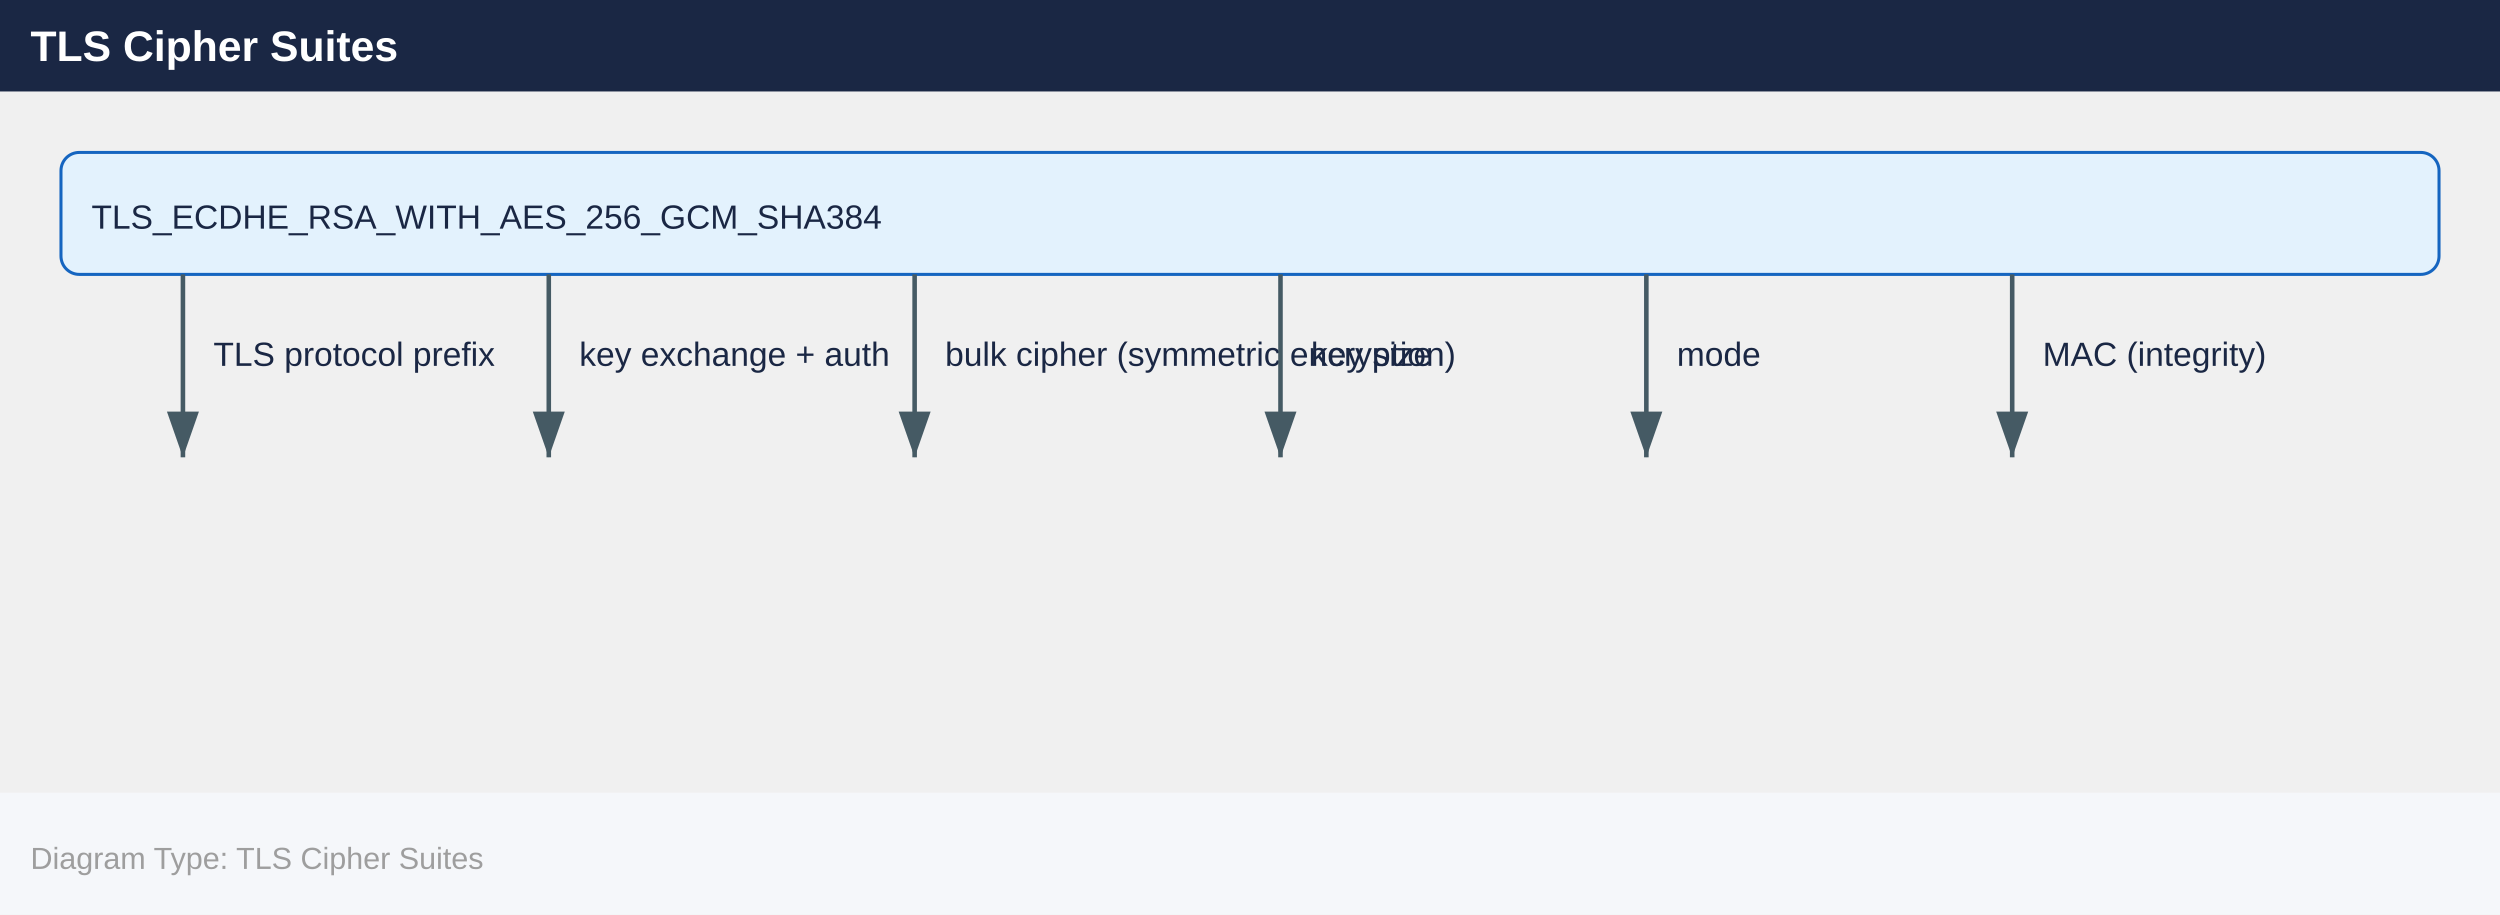
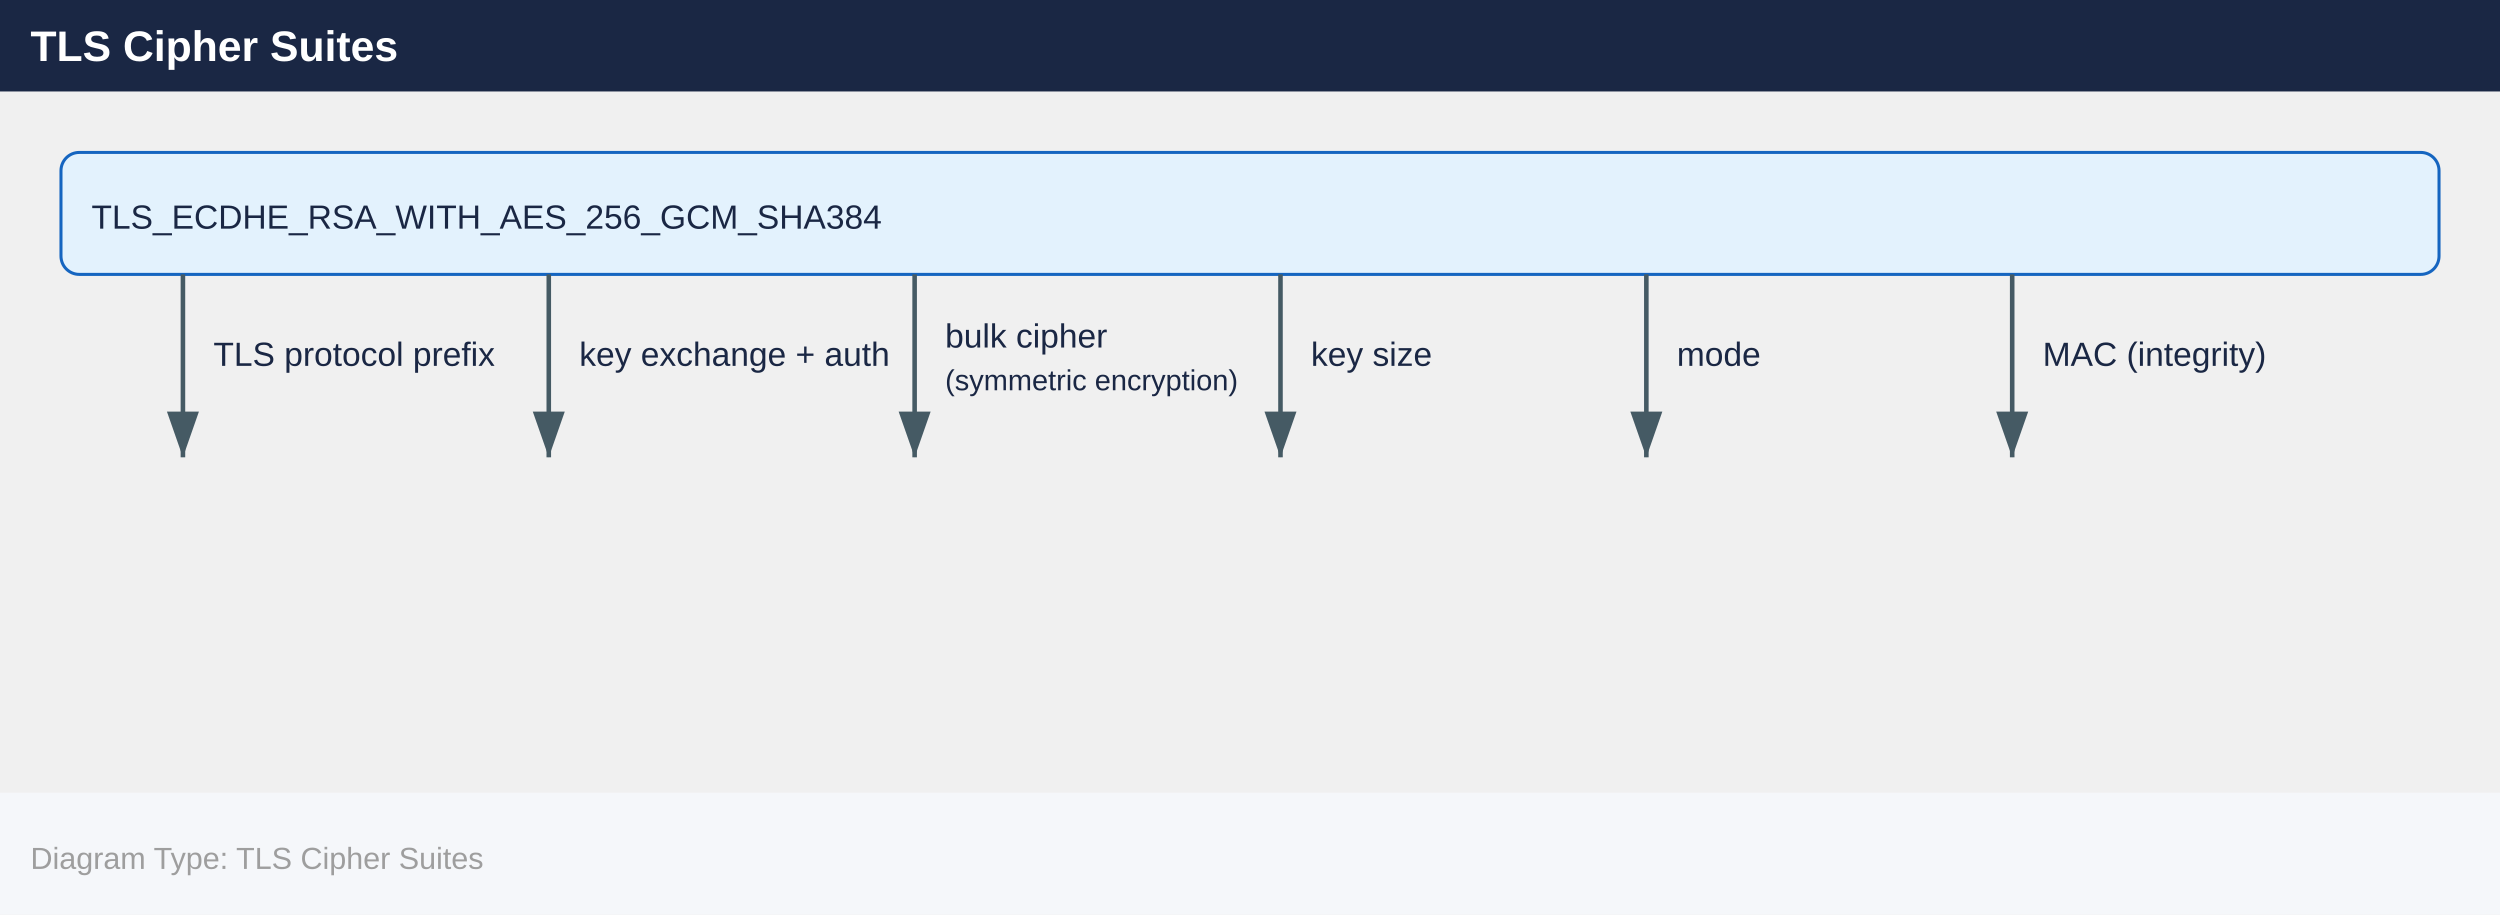
<svg xmlns="http://www.w3.org/2000/svg" width="820" height="300" viewBox="0 0 820 300">
  <defs>
    <marker id="arrowhead" markerWidth="10" markerHeight="7" refX="10" refY="3.5" orient="auto">
      <polygon points="0 0, 10 3.5, 0 7" fill="#455a64" />
    </marker>
  </defs>
  <rect x="0" y="0" width="820" height="30" fill="#1a2744" />
  <text x="10" y="20" font-family="Arial,Helvetica,sans-serif" font-size="14" font-weight="bold" fill="#ffffff">TLS Cipher Suites</text>
  <rect x="20" y="50" width="780" height="40" rx="6" fill="#e3f2fd" stroke="#1565c0" />
  <text x="30" y="75" font-family="Arial,Helvetica,sans-serif" font-size="11" fill="#1a2744">TLS_ECDHE_RSA_WITH_AES_256_GCM_SHA384</text>
  <line x1="60" y1="90" x2="60" y2="150" stroke="#455a64" stroke-width="1.5" marker-end="url(#arrowhead)" />
  <text x="70" y="120" font-family="Arial,Helvetica,sans-serif" font-size="11" fill="#1a2744">TLS protocol prefix</text>
  <line x1="180" y1="90" x2="180" y2="150" stroke="#455a64" stroke-width="1.5" marker-end="url(#arrowhead)" />
  <text x="190" y="120" font-family="Arial,Helvetica,sans-serif" font-size="11" fill="#1a2744">key exchange + auth</text>
  <line x1="300" y1="90" x2="300" y2="150" stroke="#455a64" stroke-width="1.5" marker-end="url(#arrowhead)" />
-   <text x="310" y="120" font-family="Arial,Helvetica,sans-serif" font-size="11" fill="#1a2744">bulk cipher (symmetric encryption)</text>
+   <text x="310" y="114" font-family="Arial,Helvetica,sans-serif" font-size="11" fill="#1a2744">bulk cipher</text>
+   <text x="310" y="128" font-family="Arial,Helvetica,sans-serif" font-size="9.5" fill="#1a2744">(symmetric encryption)</text>
  <line x1="420" y1="90" x2="420" y2="150" stroke="#455a64" stroke-width="1.5" marker-end="url(#arrowhead)" />
  <text x="430" y="120" font-family="Arial,Helvetica,sans-serif" font-size="11" fill="#1a2744">key size</text>
  <line x1="540" y1="90" x2="540" y2="150" stroke="#455a64" stroke-width="1.5" marker-end="url(#arrowhead)" />
  <text x="550" y="120" font-family="Arial,Helvetica,sans-serif" font-size="11" fill="#1a2744">mode</text>
  <line x1="660" y1="90" x2="660" y2="150" stroke="#455a64" stroke-width="1.5" marker-end="url(#arrowhead)" />
  <text x="670" y="120" font-family="Arial,Helvetica,sans-serif" font-size="11" fill="#1a2744">MAC (integrity)</text>
  <rect x="0" y="260" width="820" height="40" fill="#f5f7fa" />
  <text x="10" y="285" font-family="Arial,Helvetica,sans-serif" font-size="10" fill="#9e9e9e">Diagram Type: TLS Cipher Suites</text>
</svg>
